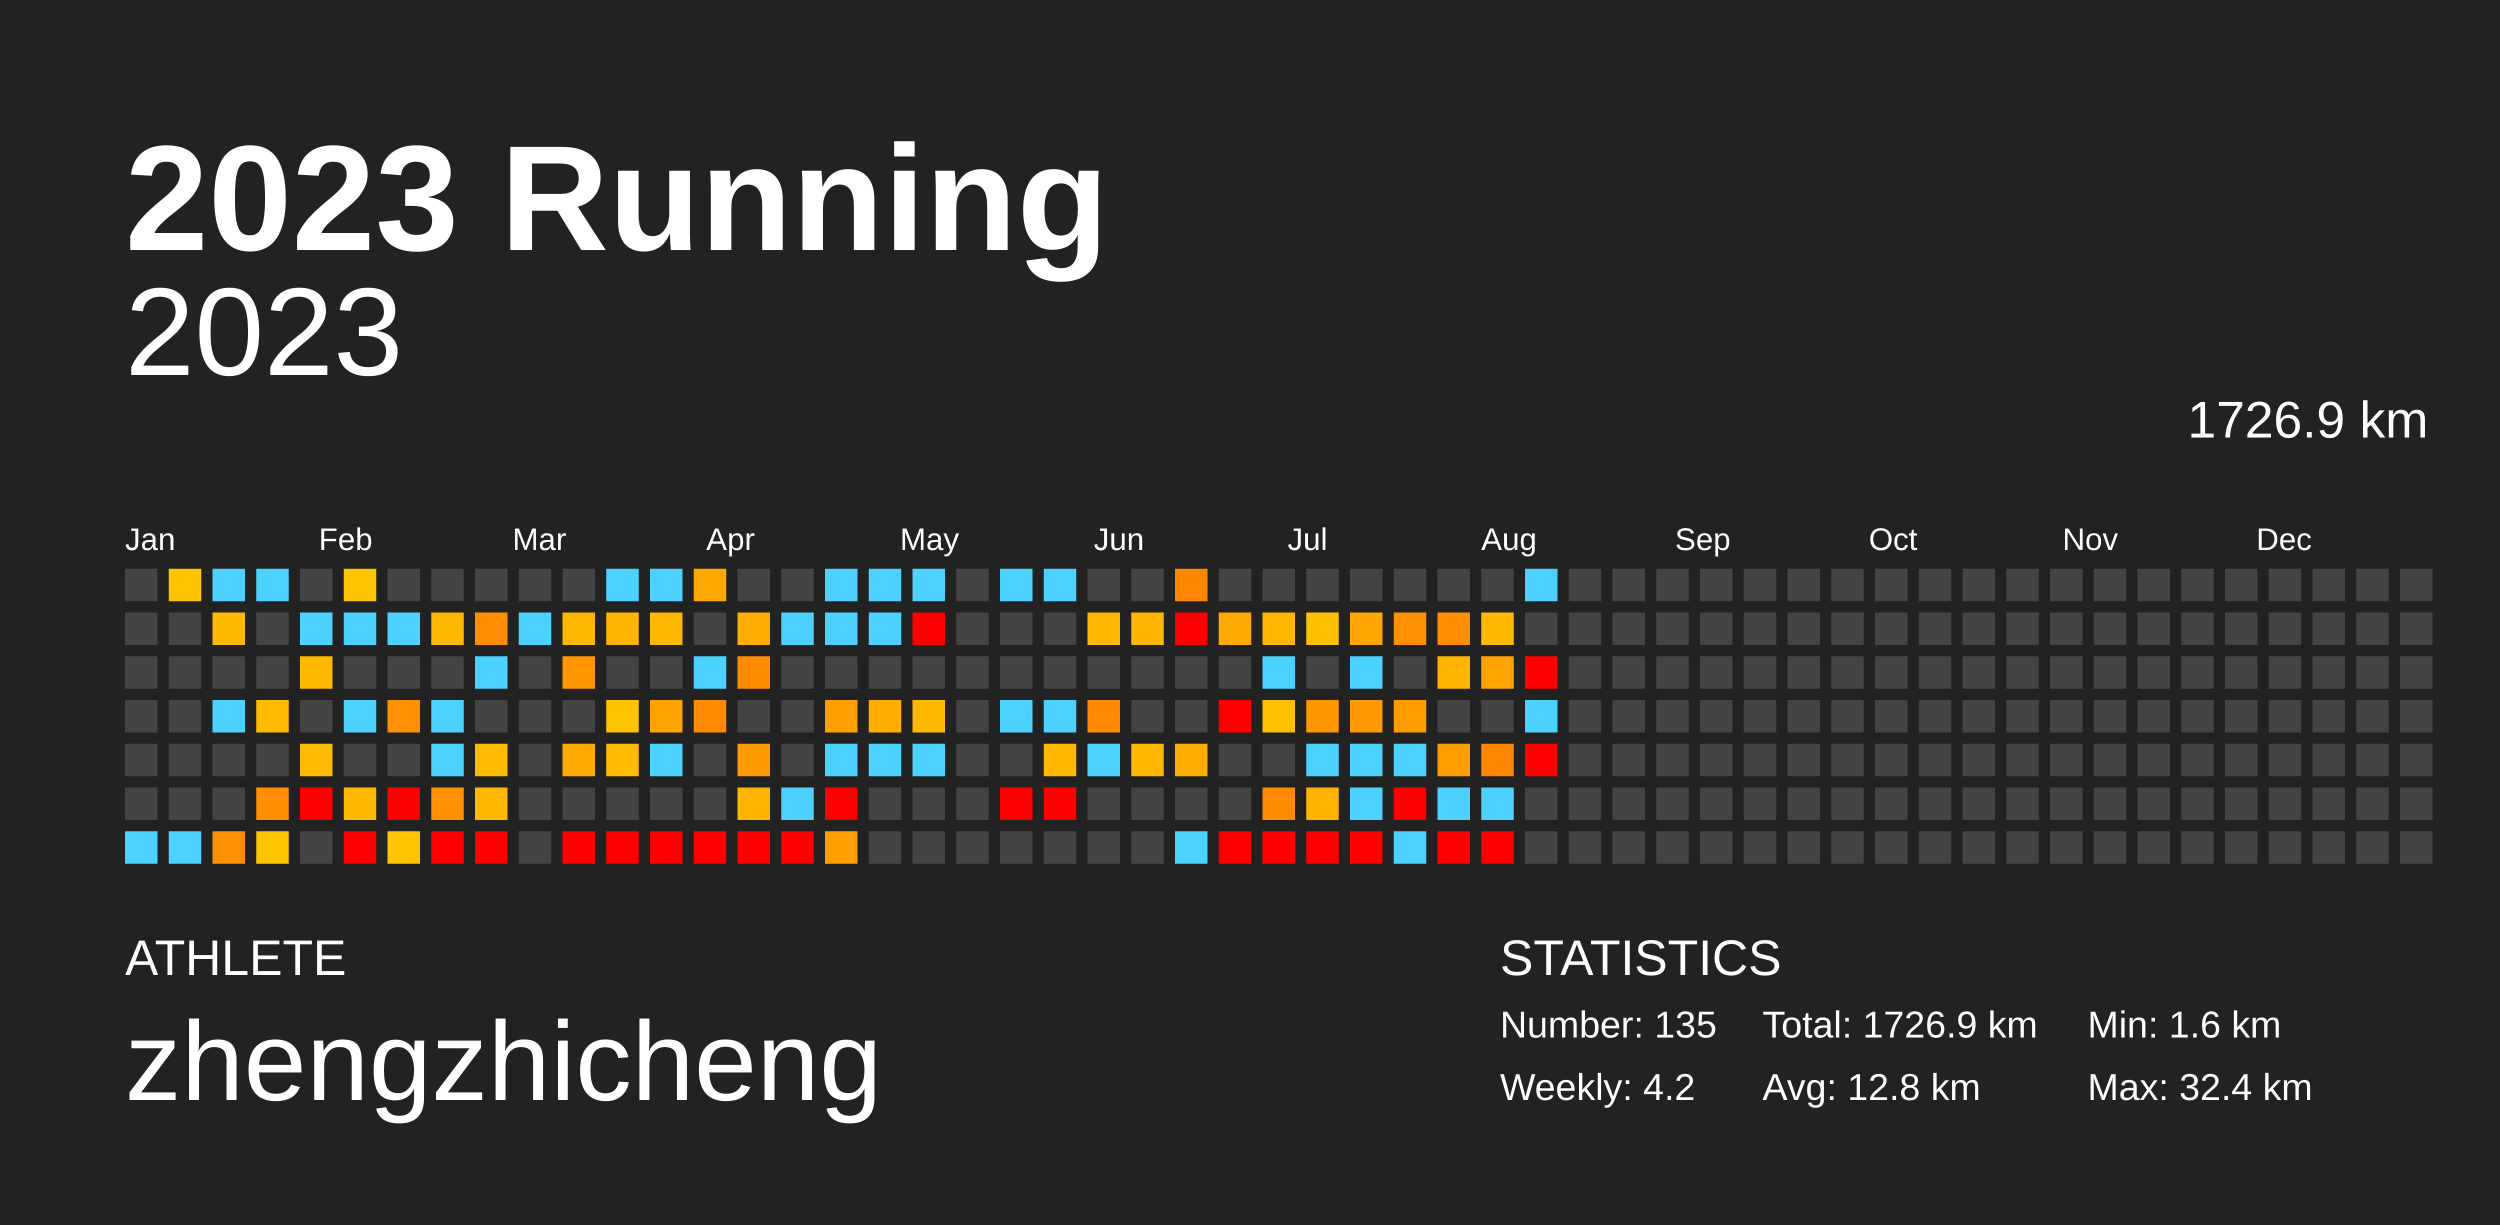
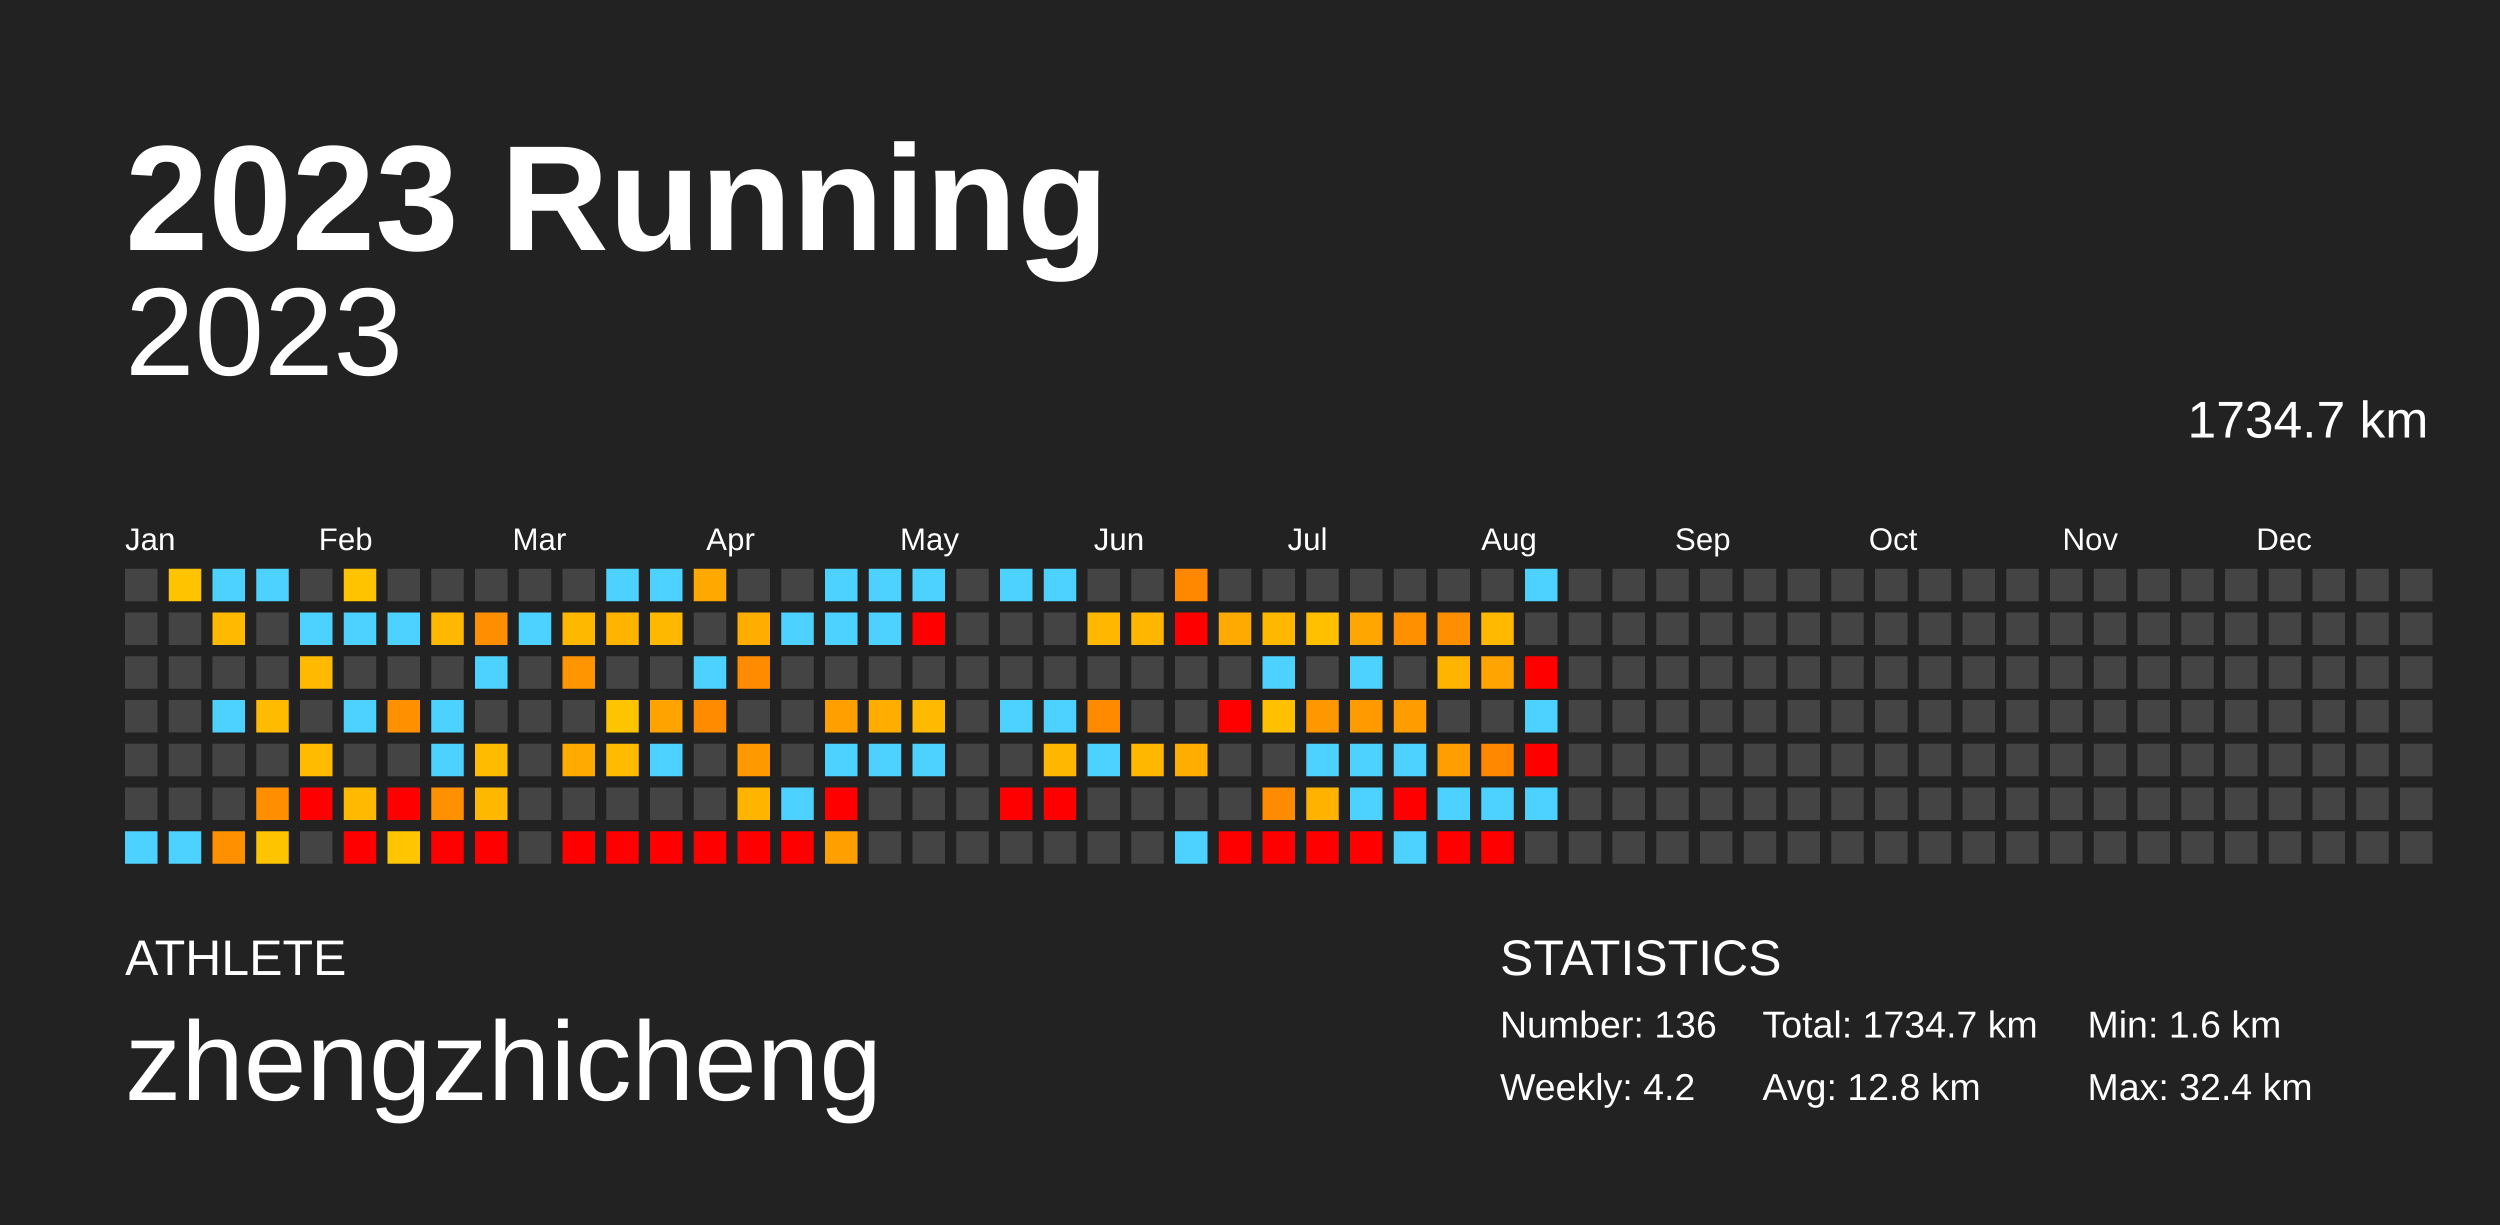
<svg xmlns="http://www.w3.org/2000/svg" baseProfile="full" height="98mm" version="1.1" viewBox="0,0,200,98" width="200mm">
  <defs />
  <rect fill="#222222" height="98" width="200" x="0" y="0" />
  <text fill="#FFFFFF" style="font-size:12px; font-family:Arial; font-weight:bold;" x="10" y="20">2023 Running</text>
  <text fill="#FFFFFF" style="font-size:4px; font-family:Arial" x="10" y="78">ATHLETE</text>
  <text fill="#FFFFFF" style="font-size:9px; font-family:Arial" x="10" y="88">zhengzhicheng</text>
  <text fill="#FFFFFF" style="font-size:4px; font-family:Arial" x="120" y="78">STATISTICS</text>
-   <text fill="#FFFFFF" style="font-size:3px; font-family:Arial" x="120" y="83">Number: 135</text>
+   <text fill="#FFFFFF" style="font-size:3px; font-family:Arial" x="120" y="83">Number: 136</text>
  <text fill="#FFFFFF" style="font-size:3px; font-family:Arial" x="120" y="88">Weekly: 4.2</text>
-   <text fill="#FFFFFF" style="font-size:3px; font-family:Arial" x="141" y="83">Total: 1726.9 km</text>
+   <text fill="#FFFFFF" style="font-size:3px; font-family:Arial" x="141" y="83">Total: 1734.7 km</text>
  <text fill="#FFFFFF" style="font-size:3px; font-family:Arial" x="141" y="88">Avg: 12.8 km</text>
  <text fill="#FFFFFF" style="font-size:3px; font-family:Arial" x="167" y="83">Min: 1.6 km</text>
  <text fill="#FFFFFF" style="font-size:3px; font-family:Arial" x="167" y="88">Max: 32.4 km</text>
  <text alignment-baseline="hanging" fill="#FFFFFF" style="font-size:10.0px; font-family:Arial;" x="10" y="30">2023</text>
-   <text alignment-baseline="hanging" fill="#FFFFFF" style="font-size:4.125px; font-family:Arial;" x="175" y="35">1726.9 km</text>
+   <text alignment-baseline="hanging" fill="#FFFFFF" style="font-size:4.125px; font-family:Arial;" x="175" y="35">1734.7 km</text>
  <text fill="#FFFFFF" style="font-size:2.5px; font-family:Arial" x="10.0" y="44">Jan</text>
  <text fill="#FFFFFF" style="font-size:2.5px; font-family:Arial" x="25.5" y="44">Feb</text>
  <text fill="#FFFFFF" style="font-size:2.5px; font-family:Arial" x="41.0" y="44">Mar</text>
  <text fill="#FFFFFF" style="font-size:2.5px; font-family:Arial" x="56.5" y="44">Apr</text>
  <text fill="#FFFFFF" style="font-size:2.5px; font-family:Arial" x="72.0" y="44">May</text>
  <text fill="#FFFFFF" style="font-size:2.5px; font-family:Arial" x="87.5" y="44">Jun</text>
  <text fill="#FFFFFF" style="font-size:2.5px; font-family:Arial" x="103.0" y="44">Jul</text>
  <text fill="#FFFFFF" style="font-size:2.5px; font-family:Arial" x="118.5" y="44">Aug</text>
  <text fill="#FFFFFF" style="font-size:2.5px; font-family:Arial" x="134.0" y="44">Sep</text>
  <text fill="#FFFFFF" style="font-size:2.5px; font-family:Arial" x="149.5" y="44">Oct</text>
  <text fill="#FFFFFF" style="font-size:2.5px; font-family:Arial" x="165.0" y="44">Nov</text>
  <text fill="#FFFFFF" style="font-size:2.5px; font-family:Arial" x="180.5" y="44">Dec</text>
  <rect fill="#444444" height="2.6" width="2.6" x="10.0" y="45.5" />
  <rect fill="#444444" height="2.6" width="2.6" x="10.0" y="49.0" />
  <rect fill="#444444" height="2.6" width="2.6" x="10.0" y="52.5" />
  <rect fill="#444444" height="2.6" width="2.6" x="10.0" y="56.0" />
  <rect fill="#444444" height="2.6" width="2.6" x="10.0" y="59.5" />
  <rect fill="#444444" height="2.6" width="2.6" x="10.0" y="63.0" />
  <rect fill="#4dd2ff" height="2.6" width="2.6" x="10.0" y="66.5" />
  <rect fill="#ffc300" height="2.6" width="2.6" x="13.5" y="45.5" />
  <rect fill="#444444" height="2.6" width="2.6" x="13.5" y="49.0" />
  <rect fill="#444444" height="2.6" width="2.6" x="13.5" y="52.5" />
  <rect fill="#444444" height="2.6" width="2.6" x="13.5" y="56.0" />
  <rect fill="#444444" height="2.6" width="2.6" x="13.5" y="59.5" />
  <rect fill="#444444" height="2.6" width="2.6" x="13.5" y="63.0" />
  <rect fill="#4dd2ff" height="2.6" width="2.6" x="13.5" y="66.5" />
  <rect fill="#4dd2ff" height="2.6" width="2.6" x="17.0" y="45.5" />
  <rect fill="#ffba00" height="2.6" width="2.6" x="17.0" y="49.0" />
  <rect fill="#444444" height="2.6" width="2.6" x="17.0" y="52.5" />
  <rect fill="#4dd2ff" height="2.6" width="2.6" x="17.0" y="56.0" />
  <rect fill="#444444" height="2.6" width="2.6" x="17.0" y="59.5" />
  <rect fill="#444444" height="2.6" width="2.6" x="17.0" y="63.0" />
  <rect fill="#ff9100" height="2.6" width="2.6" x="17.0" y="66.5" />
  <rect fill="#4dd2ff" height="2.6" width="2.6" x="20.5" y="45.5" />
  <rect fill="#444444" height="2.6" width="2.6" x="20.5" y="49.0" />
  <rect fill="#444444" height="2.6" width="2.6" x="20.5" y="52.5" />
  <rect fill="#ffbb00" height="2.6" width="2.6" x="20.5" y="56.0" />
  <rect fill="#444444" height="2.6" width="2.6" x="20.5" y="59.5" />
  <rect fill="#ff8f00" height="2.6" width="2.6" x="20.5" y="63.0" />
  <rect fill="#ffc400" height="2.6" width="2.6" x="20.5" y="66.5" />
  <rect fill="#444444" height="2.6" width="2.6" x="24.0" y="45.5" />
  <rect fill="#4dd2ff" height="2.6" width="2.6" x="24.0" y="49.0" />
  <rect fill="#ffba00" height="2.6" width="2.6" x="24.0" y="52.5" />
  <rect fill="#444444" height="2.6" width="2.6" x="24.0" y="56.0" />
  <rect fill="#ffbb00" height="2.6" width="2.6" x="24.0" y="59.5" />
  <rect fill="red" height="2.6" width="2.6" x="24.0" y="63.0" />
  <rect fill="#444444" height="2.6" width="2.6" x="24.0" y="66.5" />
  <rect fill="#ffc300" height="2.6" width="2.6" x="27.5" y="45.5" />
  <rect fill="#4dd2ff" height="2.6" width="2.6" x="27.5" y="49.0" />
  <rect fill="#444444" height="2.6" width="2.6" x="27.5" y="52.5" />
  <rect fill="#4dd2ff" height="2.6" width="2.6" x="27.5" y="56.0" />
  <rect fill="#444444" height="2.6" width="2.6" x="27.5" y="59.5" />
  <rect fill="#ffb900" height="2.6" width="2.6" x="27.5" y="63.0" />
  <rect fill="red" height="2.6" width="2.6" x="27.5" y="66.5" />
  <rect fill="#444444" height="2.6" width="2.6" x="31.0" y="45.5" />
  <rect fill="#4dd2ff" height="2.6" width="2.6" x="31.0" y="49.0" />
  <rect fill="#444444" height="2.6" width="2.6" x="31.0" y="52.5" />
  <rect fill="#ff9100" height="2.6" width="2.6" x="31.0" y="56.0" />
  <rect fill="#444444" height="2.6" width="2.6" x="31.0" y="59.5" />
  <rect fill="red" height="2.6" width="2.6" x="31.0" y="63.0" />
  <rect fill="#ffc600" height="2.6" width="2.6" x="31.0" y="66.5" />
  <rect fill="#444444" height="2.6" width="2.6" x="34.5" y="45.5" />
  <rect fill="#ffb800" height="2.6" width="2.6" x="34.5" y="49.0" />
  <rect fill="#444444" height="2.6" width="2.6" x="34.5" y="52.5" />
  <rect fill="#4dd2ff" height="2.6" width="2.6" x="34.5" y="56.0" />
  <rect fill="#4dd2ff" height="2.6" width="2.6" x="34.5" y="59.5" />
  <rect fill="#ff9100" height="2.6" width="2.6" x="34.5" y="63.0" />
  <rect fill="red" height="2.6" width="2.6" x="34.5" y="66.5" />
  <rect fill="#444444" height="2.6" width="2.6" x="38.0" y="45.5" />
  <rect fill="#ff8f00" height="2.6" width="2.6" x="38.0" y="49.0" />
  <rect fill="#4dd2ff" height="2.6" width="2.6" x="38.0" y="52.5" />
  <rect fill="#444444" height="2.6" width="2.6" x="38.0" y="56.0" />
  <rect fill="#ffbb00" height="2.6" width="2.6" x="38.0" y="59.5" />
  <rect fill="#ffb800" height="2.6" width="2.6" x="38.0" y="63.0" />
  <rect fill="red" height="2.6" width="2.6" x="38.0" y="66.5" />
  <rect fill="#444444" height="2.6" width="2.6" x="41.5" y="45.5" />
  <rect fill="#4dd2ff" height="2.6" width="2.6" x="41.5" y="49.0" />
  <rect fill="#444444" height="2.6" width="2.6" x="41.5" y="52.5" />
  <rect fill="#444444" height="2.6" width="2.6" x="41.5" y="56.0" />
  <rect fill="#444444" height="2.6" width="2.6" x="41.5" y="59.5" />
  <rect fill="#444444" height="2.6" width="2.6" x="41.5" y="63.0" />
  <rect fill="#444444" height="2.6" width="2.6" x="41.5" y="66.5" />
  <rect fill="#444444" height="2.6" width="2.6" x="45.0" y="45.5" />
  <rect fill="#ffb800" height="2.6" width="2.6" x="45.0" y="49.0" />
  <rect fill="#ff9500" height="2.6" width="2.6" x="45.0" y="52.5" />
  <rect fill="#444444" height="2.6" width="2.6" x="45.0" y="56.0" />
  <rect fill="#ffaa00" height="2.6" width="2.6" x="45.0" y="59.5" />
  <rect fill="#444444" height="2.6" width="2.6" x="45.0" y="63.0" />
  <rect fill="red" height="2.6" width="2.6" x="45.0" y="66.5" />
  <rect fill="#4dd2ff" height="2.6" width="2.6" x="48.5" y="45.5" />
  <rect fill="#ffb500" height="2.6" width="2.6" x="48.5" y="49.0" />
  <rect fill="#444444" height="2.6" width="2.6" x="48.5" y="52.5" />
  <rect fill="#ffc400" height="2.6" width="2.6" x="48.5" y="56.0" />
  <rect fill="#ffbb00" height="2.6" width="2.6" x="48.5" y="59.5" />
  <rect fill="#444444" height="2.6" width="2.6" x="48.5" y="63.0" />
  <rect fill="red" height="2.6" width="2.6" x="48.5" y="66.5" />
  <rect fill="#4dd2ff" height="2.6" width="2.6" x="52.0" y="45.5" />
  <rect fill="#ffb800" height="2.6" width="2.6" x="52.0" y="49.0" />
  <rect fill="#444444" height="2.6" width="2.6" x="52.0" y="52.5" />
  <rect fill="#ffa300" height="2.6" width="2.6" x="52.0" y="56.0" />
  <rect fill="#4dd2ff" height="2.6" width="2.6" x="52.0" y="59.5" />
  <rect fill="#444444" height="2.6" width="2.6" x="52.0" y="63.0" />
  <rect fill="red" height="2.6" width="2.6" x="52.0" y="66.5" />
  <rect fill="#ffa900" height="2.6" width="2.6" x="55.5" y="45.5" />
  <rect fill="#444444" height="2.6" width="2.6" x="55.5" y="49.0" />
  <rect fill="#4dd2ff" height="2.6" width="2.6" x="55.5" y="52.5" />
  <rect fill="#ff8c00" height="2.6" width="2.6" x="55.5" y="56.0" />
  <rect fill="#444444" height="2.6" width="2.6" x="55.5" y="59.5" />
  <rect fill="#444444" height="2.6" width="2.6" x="55.5" y="63.0" />
  <rect fill="red" height="2.6" width="2.6" x="55.5" y="66.5" />
  <rect fill="#444444" height="2.6" width="2.6" x="59.0" y="45.5" />
  <rect fill="#ffae00" height="2.6" width="2.6" x="59.0" y="49.0" />
  <rect fill="#ff8b00" height="2.6" width="2.6" x="59.0" y="52.5" />
  <rect fill="#444444" height="2.6" width="2.6" x="59.0" y="56.0" />
  <rect fill="#ff9900" height="2.6" width="2.6" x="59.0" y="59.5" />
  <rect fill="#ffb400" height="2.6" width="2.6" x="59.0" y="63.0" />
  <rect fill="red" height="2.6" width="2.6" x="59.0" y="66.5" />
  <rect fill="#444444" height="2.6" width="2.6" x="62.5" y="45.5" />
  <rect fill="#4dd2ff" height="2.6" width="2.6" x="62.5" y="49.0" />
  <rect fill="#444444" height="2.6" width="2.6" x="62.5" y="52.5" />
  <rect fill="#444444" height="2.6" width="2.6" x="62.5" y="56.0" />
  <rect fill="#444444" height="2.6" width="2.6" x="62.5" y="59.5" />
  <rect fill="#4dd2ff" height="2.6" width="2.6" x="62.5" y="63.0" />
  <rect fill="red" height="2.6" width="2.6" x="62.5" y="66.5" />
  <rect fill="#4dd2ff" height="2.6" width="2.6" x="66.0" y="45.5" />
  <rect fill="#4dd2ff" height="2.6" width="2.6" x="66.0" y="49.0" />
  <rect fill="#444444" height="2.6" width="2.6" x="66.0" y="52.5" />
  <rect fill="#ffa000" height="2.6" width="2.6" x="66.0" y="56.0" />
  <rect fill="#4dd2ff" height="2.6" width="2.6" x="66.0" y="59.5" />
  <rect fill="red" height="2.6" width="2.6" x="66.0" y="63.0" />
  <rect fill="#ff9f00" height="2.6" width="2.6" x="66.0" y="66.5" />
  <rect fill="#4dd2ff" height="2.6" width="2.6" x="69.5" y="45.5" />
  <rect fill="#4dd2ff" height="2.6" width="2.6" x="69.5" y="49.0" />
  <rect fill="#444444" height="2.6" width="2.6" x="69.5" y="52.5" />
  <rect fill="#ffae00" height="2.6" width="2.6" x="69.5" y="56.0" />
  <rect fill="#4dd2ff" height="2.6" width="2.6" x="69.5" y="59.5" />
  <rect fill="#444444" height="2.6" width="2.6" x="69.5" y="63.0" />
  <rect fill="#444444" height="2.6" width="2.6" x="69.5" y="66.5" />
  <rect fill="#4dd2ff" height="2.6" width="2.6" x="73.0" y="45.5" />
  <rect fill="red" height="2.6" width="2.6" x="73.0" y="49.0" />
  <rect fill="#444444" height="2.6" width="2.6" x="73.0" y="52.5" />
  <rect fill="#ffb900" height="2.6" width="2.6" x="73.0" y="56.0" />
  <rect fill="#4dd2ff" height="2.6" width="2.6" x="73.0" y="59.5" />
  <rect fill="#444444" height="2.6" width="2.6" x="73.0" y="63.0" />
  <rect fill="#444444" height="2.6" width="2.6" x="73.0" y="66.5" />
  <rect fill="#444444" height="2.6" width="2.6" x="76.5" y="45.5" />
  <rect fill="#444444" height="2.6" width="2.6" x="76.5" y="49.0" />
  <rect fill="#444444" height="2.6" width="2.6" x="76.5" y="52.5" />
  <rect fill="#444444" height="2.6" width="2.6" x="76.5" y="56.0" />
  <rect fill="#444444" height="2.6" width="2.6" x="76.5" y="59.5" />
  <rect fill="#444444" height="2.6" width="2.6" x="76.5" y="63.0" />
  <rect fill="#444444" height="2.6" width="2.6" x="76.5" y="66.5" />
  <rect fill="#4dd2ff" height="2.6" width="2.6" x="80.0" y="45.5" />
  <rect fill="#444444" height="2.6" width="2.6" x="80.0" y="49.0" />
  <rect fill="#444444" height="2.6" width="2.6" x="80.0" y="52.5" />
  <rect fill="#4dd2ff" height="2.6" width="2.6" x="80.0" y="56.0" />
  <rect fill="#444444" height="2.6" width="2.6" x="80.0" y="59.5" />
  <rect fill="red" height="2.6" width="2.6" x="80.0" y="63.0" />
  <rect fill="#444444" height="2.6" width="2.6" x="80.0" y="66.5" />
  <rect fill="#4dd2ff" height="2.6" width="2.6" x="83.5" y="45.5" />
  <rect fill="#444444" height="2.6" width="2.6" x="83.5" y="49.0" />
  <rect fill="#444444" height="2.6" width="2.6" x="83.5" y="52.5" />
  <rect fill="#4dd2ff" height="2.6" width="2.6" x="83.5" y="56.0" />
  <rect fill="#ffb700" height="2.6" width="2.6" x="83.5" y="59.5" />
  <rect fill="red" height="2.6" width="2.6" x="83.5" y="63.0" />
  <rect fill="#444444" height="2.6" width="2.6" x="83.5" y="66.5" />
  <rect fill="#444444" height="2.6" width="2.6" x="87.0" y="45.5" />
  <rect fill="#ffb700" height="2.6" width="2.6" x="87.0" y="49.0" />
  <rect fill="#444444" height="2.6" width="2.6" x="87.0" y="52.5" />
  <rect fill="#ff8a00" height="2.6" width="2.6" x="87.0" y="56.0" />
  <rect fill="#4dd2ff" height="2.6" width="2.6" x="87.0" y="59.5" />
  <rect fill="#444444" height="2.6" width="2.6" x="87.0" y="63.0" />
  <rect fill="#444444" height="2.6" width="2.6" x="87.0" y="66.5" />
  <rect fill="#444444" height="2.6" width="2.6" x="90.5" y="45.5" />
  <rect fill="#ffb600" height="2.6" width="2.6" x="90.5" y="49.0" />
  <rect fill="#444444" height="2.6" width="2.6" x="90.5" y="52.5" />
  <rect fill="#444444" height="2.6" width="2.6" x="90.5" y="56.0" />
  <rect fill="#ffb700" height="2.6" width="2.6" x="90.5" y="59.5" />
  <rect fill="#444444" height="2.6" width="2.6" x="90.5" y="63.0" />
  <rect fill="#444444" height="2.6" width="2.6" x="90.5" y="66.5" />
  <rect fill="#ff8800" height="2.6" width="2.6" x="94.0" y="45.5" />
  <rect fill="red" height="2.6" width="2.6" x="94.0" y="49.0" />
  <rect fill="#444444" height="2.6" width="2.6" x="94.0" y="52.5" />
  <rect fill="#444444" height="2.6" width="2.6" x="94.0" y="56.0" />
  <rect fill="#ffae00" height="2.6" width="2.6" x="94.0" y="59.5" />
  <rect fill="#444444" height="2.6" width="2.6" x="94.0" y="63.0" />
  <rect fill="#4dd2ff" height="2.6" width="2.6" x="94.0" y="66.5" />
  <rect fill="#444444" height="2.6" width="2.6" x="97.5" y="45.5" />
  <rect fill="#ffaa00" height="2.6" width="2.6" x="97.5" y="49.0" />
  <rect fill="#444444" height="2.6" width="2.6" x="97.5" y="52.5" />
  <rect fill="red" height="2.6" width="2.6" x="97.5" y="56.0" />
  <rect fill="#444444" height="2.6" width="2.6" x="97.5" y="59.5" />
  <rect fill="#444444" height="2.6" width="2.6" x="97.5" y="63.0" />
  <rect fill="red" height="2.6" width="2.6" x="97.5" y="66.5" />
  <rect fill="#444444" height="2.6" width="2.6" x="101.0" y="45.5" />
  <rect fill="#ffb700" height="2.6" width="2.6" x="101.0" y="49.0" />
  <rect fill="#4dd2ff" height="2.6" width="2.6" x="101.0" y="52.5" />
  <rect fill="#ffc000" height="2.6" width="2.6" x="101.0" y="56.0" />
  <rect fill="#444444" height="2.6" width="2.6" x="101.0" y="59.5" />
  <rect fill="#ff8c00" height="2.6" width="2.6" x="101.0" y="63.0" />
  <rect fill="red" height="2.6" width="2.6" x="101.0" y="66.5" />
  <rect fill="#444444" height="2.6" width="2.6" x="104.5" y="45.5" />
  <rect fill="#ffc000" height="2.6" width="2.6" x="104.5" y="49.0" />
  <rect fill="#444444" height="2.6" width="2.6" x="104.5" y="52.5" />
  <rect fill="#ff9800" height="2.6" width="2.6" x="104.5" y="56.0" />
  <rect fill="#4dd2ff" height="2.6" width="2.6" x="104.5" y="59.5" />
  <rect fill="#ffb300" height="2.6" width="2.6" x="104.5" y="63.0" />
  <rect fill="red" height="2.6" width="2.6" x="104.5" y="66.5" />
  <rect fill="#444444" height="2.6" width="2.6" x="108.0" y="45.5" />
  <rect fill="#ffa600" height="2.6" width="2.6" x="108.0" y="49.0" />
  <rect fill="#4dd2ff" height="2.6" width="2.6" x="108.0" y="52.5" />
  <rect fill="#ff9a00" height="2.6" width="2.6" x="108.0" y="56.0" />
  <rect fill="#4dd2ff" height="2.6" width="2.6" x="108.0" y="59.5" />
  <rect fill="#4dd2ff" height="2.6" width="2.6" x="108.0" y="63.0" />
  <rect fill="red" height="2.6" width="2.6" x="108.0" y="66.5" />
  <rect fill="#444444" height="2.6" width="2.6" x="111.5" y="45.5" />
  <rect fill="#ff9000" height="2.6" width="2.6" x="111.5" y="49.0" />
  <rect fill="#444444" height="2.6" width="2.6" x="111.5" y="52.5" />
  <rect fill="#ff9c00" height="2.6" width="2.6" x="111.5" y="56.0" />
  <rect fill="#4dd2ff" height="2.6" width="2.6" x="111.5" y="59.5" />
  <rect fill="red" height="2.6" width="2.6" x="111.5" y="63.0" />
  <rect fill="#4dd2ff" height="2.6" width="2.6" x="111.5" y="66.5" />
  <rect fill="#444444" height="2.6" width="2.6" x="115.0" y="45.5" />
  <rect fill="#ff8e00" height="2.6" width="2.6" x="115.0" y="49.0" />
  <rect fill="#ffb500" height="2.6" width="2.6" x="115.0" y="52.5" />
  <rect fill="#444444" height="2.6" width="2.6" x="115.0" y="56.0" />
  <rect fill="#ff9e00" height="2.6" width="2.6" x="115.0" y="59.5" />
  <rect fill="#4dd2ff" height="2.6" width="2.6" x="115.0" y="63.0" />
  <rect fill="red" height="2.6" width="2.6" x="115.0" y="66.5" />
  <rect fill="#444444" height="2.6" width="2.6" x="118.5" y="45.5" />
  <rect fill="#ffb900" height="2.6" width="2.6" x="118.5" y="49.0" />
  <rect fill="#ffa400" height="2.6" width="2.6" x="118.5" y="52.5" />
  <rect fill="#444444" height="2.6" width="2.6" x="118.5" y="56.0" />
  <rect fill="#ff8800" height="2.6" width="2.6" x="118.5" y="59.5" />
  <rect fill="#4dd2ff" height="2.6" width="2.6" x="118.5" y="63.0" />
  <rect fill="red" height="2.6" width="2.6" x="118.5" y="66.5" />
  <rect fill="#4dd2ff" height="2.6" width="2.6" x="122.0" y="45.5" />
  <rect fill="#444444" height="2.6" width="2.6" x="122.0" y="49.0" />
  <rect fill="red" height="2.6" width="2.6" x="122.0" y="52.5" />
  <rect fill="#4dd2ff" height="2.6" width="2.6" x="122.0" y="56.0" />
  <rect fill="red" height="2.6" width="2.6" x="122.0" y="59.5" />
-   <rect fill="#444444" height="2.6" width="2.6" x="122.0" y="63.0" />
+   <rect fill="#4dd2ff" height="2.6" width="2.6" x="122.0" y="63.0" />
  <rect fill="#444444" height="2.6" width="2.6" x="122.0" y="66.5" />
  <rect fill="#444444" height="2.6" width="2.6" x="125.5" y="45.5" />
  <rect fill="#444444" height="2.6" width="2.6" x="125.5" y="49.0" />
  <rect fill="#444444" height="2.6" width="2.6" x="125.5" y="52.5" />
  <rect fill="#444444" height="2.6" width="2.6" x="125.5" y="56.0" />
  <rect fill="#444444" height="2.6" width="2.6" x="125.5" y="59.5" />
  <rect fill="#444444" height="2.6" width="2.6" x="125.5" y="63.0" />
  <rect fill="#444444" height="2.6" width="2.6" x="125.5" y="66.5" />
  <rect fill="#444444" height="2.6" width="2.6" x="129.0" y="45.5" />
  <rect fill="#444444" height="2.6" width="2.6" x="129.0" y="49.0" />
  <rect fill="#444444" height="2.6" width="2.6" x="129.0" y="52.5" />
  <rect fill="#444444" height="2.6" width="2.6" x="129.0" y="56.0" />
  <rect fill="#444444" height="2.6" width="2.6" x="129.0" y="59.5" />
  <rect fill="#444444" height="2.6" width="2.6" x="129.0" y="63.0" />
  <rect fill="#444444" height="2.6" width="2.6" x="129.0" y="66.5" />
  <rect fill="#444444" height="2.6" width="2.6" x="132.5" y="45.5" />
  <rect fill="#444444" height="2.6" width="2.6" x="132.5" y="49.0" />
  <rect fill="#444444" height="2.6" width="2.6" x="132.5" y="52.5" />
  <rect fill="#444444" height="2.6" width="2.6" x="132.5" y="56.0" />
  <rect fill="#444444" height="2.6" width="2.6" x="132.5" y="59.5" />
  <rect fill="#444444" height="2.6" width="2.6" x="132.5" y="63.0" />
  <rect fill="#444444" height="2.6" width="2.6" x="132.5" y="66.5" />
  <rect fill="#444444" height="2.6" width="2.6" x="136.0" y="45.5" />
  <rect fill="#444444" height="2.6" width="2.6" x="136.0" y="49.0" />
  <rect fill="#444444" height="2.6" width="2.6" x="136.0" y="52.5" />
  <rect fill="#444444" height="2.6" width="2.6" x="136.0" y="56.0" />
  <rect fill="#444444" height="2.6" width="2.6" x="136.0" y="59.5" />
  <rect fill="#444444" height="2.6" width="2.6" x="136.0" y="63.0" />
  <rect fill="#444444" height="2.6" width="2.6" x="136.0" y="66.5" />
  <rect fill="#444444" height="2.6" width="2.6" x="139.5" y="45.5" />
  <rect fill="#444444" height="2.6" width="2.6" x="139.5" y="49.0" />
  <rect fill="#444444" height="2.6" width="2.6" x="139.5" y="52.5" />
  <rect fill="#444444" height="2.6" width="2.6" x="139.5" y="56.0" />
  <rect fill="#444444" height="2.6" width="2.6" x="139.5" y="59.5" />
  <rect fill="#444444" height="2.6" width="2.6" x="139.5" y="63.0" />
  <rect fill="#444444" height="2.6" width="2.6" x="139.5" y="66.5" />
  <rect fill="#444444" height="2.6" width="2.6" x="143.0" y="45.5" />
  <rect fill="#444444" height="2.6" width="2.6" x="143.0" y="49.0" />
  <rect fill="#444444" height="2.6" width="2.6" x="143.0" y="52.5" />
  <rect fill="#444444" height="2.6" width="2.6" x="143.0" y="56.0" />
  <rect fill="#444444" height="2.6" width="2.6" x="143.0" y="59.5" />
  <rect fill="#444444" height="2.6" width="2.6" x="143.0" y="63.0" />
  <rect fill="#444444" height="2.6" width="2.6" x="143.0" y="66.5" />
  <rect fill="#444444" height="2.6" width="2.6" x="146.5" y="45.5" />
  <rect fill="#444444" height="2.6" width="2.6" x="146.5" y="49.0" />
  <rect fill="#444444" height="2.6" width="2.6" x="146.5" y="52.5" />
  <rect fill="#444444" height="2.6" width="2.6" x="146.5" y="56.0" />
  <rect fill="#444444" height="2.6" width="2.6" x="146.5" y="59.5" />
  <rect fill="#444444" height="2.6" width="2.6" x="146.5" y="63.0" />
  <rect fill="#444444" height="2.6" width="2.6" x="146.5" y="66.5" />
  <rect fill="#444444" height="2.6" width="2.6" x="150.0" y="45.5" />
  <rect fill="#444444" height="2.6" width="2.6" x="150.0" y="49.0" />
  <rect fill="#444444" height="2.6" width="2.6" x="150.0" y="52.5" />
  <rect fill="#444444" height="2.6" width="2.6" x="150.0" y="56.0" />
  <rect fill="#444444" height="2.6" width="2.6" x="150.0" y="59.5" />
  <rect fill="#444444" height="2.6" width="2.6" x="150.0" y="63.0" />
  <rect fill="#444444" height="2.6" width="2.6" x="150.0" y="66.5" />
  <rect fill="#444444" height="2.6" width="2.6" x="153.5" y="45.5" />
  <rect fill="#444444" height="2.6" width="2.6" x="153.5" y="49.0" />
  <rect fill="#444444" height="2.6" width="2.6" x="153.5" y="52.5" />
  <rect fill="#444444" height="2.6" width="2.6" x="153.5" y="56.0" />
  <rect fill="#444444" height="2.6" width="2.6" x="153.5" y="59.5" />
  <rect fill="#444444" height="2.6" width="2.6" x="153.5" y="63.0" />
  <rect fill="#444444" height="2.6" width="2.6" x="153.5" y="66.5" />
  <rect fill="#444444" height="2.6" width="2.6" x="157.0" y="45.5" />
  <rect fill="#444444" height="2.6" width="2.6" x="157.0" y="49.0" />
  <rect fill="#444444" height="2.6" width="2.6" x="157.0" y="52.5" />
  <rect fill="#444444" height="2.6" width="2.6" x="157.0" y="56.0" />
  <rect fill="#444444" height="2.6" width="2.6" x="157.0" y="59.5" />
  <rect fill="#444444" height="2.6" width="2.6" x="157.0" y="63.0" />
  <rect fill="#444444" height="2.6" width="2.6" x="157.0" y="66.5" />
  <rect fill="#444444" height="2.6" width="2.6" x="160.5" y="45.5" />
  <rect fill="#444444" height="2.6" width="2.6" x="160.5" y="49.0" />
  <rect fill="#444444" height="2.6" width="2.6" x="160.5" y="52.5" />
  <rect fill="#444444" height="2.6" width="2.6" x="160.5" y="56.0" />
  <rect fill="#444444" height="2.6" width="2.6" x="160.5" y="59.5" />
  <rect fill="#444444" height="2.6" width="2.6" x="160.5" y="63.0" />
  <rect fill="#444444" height="2.6" width="2.6" x="160.5" y="66.5" />
  <rect fill="#444444" height="2.6" width="2.6" x="164.0" y="45.5" />
  <rect fill="#444444" height="2.6" width="2.6" x="164.0" y="49.0" />
  <rect fill="#444444" height="2.6" width="2.6" x="164.0" y="52.5" />
  <rect fill="#444444" height="2.6" width="2.6" x="164.0" y="56.0" />
  <rect fill="#444444" height="2.6" width="2.6" x="164.0" y="59.5" />
  <rect fill="#444444" height="2.6" width="2.6" x="164.0" y="63.0" />
  <rect fill="#444444" height="2.6" width="2.6" x="164.0" y="66.5" />
  <rect fill="#444444" height="2.6" width="2.6" x="167.5" y="45.5" />
  <rect fill="#444444" height="2.6" width="2.6" x="167.5" y="49.0" />
  <rect fill="#444444" height="2.6" width="2.6" x="167.5" y="52.5" />
  <rect fill="#444444" height="2.6" width="2.6" x="167.5" y="56.0" />
  <rect fill="#444444" height="2.6" width="2.6" x="167.5" y="59.5" />
  <rect fill="#444444" height="2.6" width="2.6" x="167.5" y="63.0" />
  <rect fill="#444444" height="2.6" width="2.6" x="167.5" y="66.5" />
  <rect fill="#444444" height="2.6" width="2.6" x="171.0" y="45.5" />
  <rect fill="#444444" height="2.6" width="2.6" x="171.0" y="49.0" />
  <rect fill="#444444" height="2.6" width="2.6" x="171.0" y="52.5" />
  <rect fill="#444444" height="2.6" width="2.6" x="171.0" y="56.0" />
  <rect fill="#444444" height="2.6" width="2.6" x="171.0" y="59.5" />
  <rect fill="#444444" height="2.6" width="2.6" x="171.0" y="63.0" />
  <rect fill="#444444" height="2.6" width="2.6" x="171.0" y="66.5" />
  <rect fill="#444444" height="2.6" width="2.6" x="174.5" y="45.5" />
  <rect fill="#444444" height="2.6" width="2.6" x="174.5" y="49.0" />
  <rect fill="#444444" height="2.6" width="2.6" x="174.5" y="52.5" />
  <rect fill="#444444" height="2.6" width="2.6" x="174.5" y="56.0" />
  <rect fill="#444444" height="2.6" width="2.6" x="174.5" y="59.5" />
  <rect fill="#444444" height="2.6" width="2.6" x="174.5" y="63.0" />
  <rect fill="#444444" height="2.6" width="2.6" x="174.5" y="66.5" />
  <rect fill="#444444" height="2.6" width="2.6" x="178.0" y="45.5" />
  <rect fill="#444444" height="2.6" width="2.6" x="178.0" y="49.0" />
  <rect fill="#444444" height="2.6" width="2.6" x="178.0" y="52.5" />
  <rect fill="#444444" height="2.6" width="2.6" x="178.0" y="56.0" />
  <rect fill="#444444" height="2.6" width="2.6" x="178.0" y="59.5" />
  <rect fill="#444444" height="2.6" width="2.6" x="178.0" y="63.0" />
  <rect fill="#444444" height="2.6" width="2.6" x="178.0" y="66.5" />
  <rect fill="#444444" height="2.6" width="2.6" x="181.5" y="45.5" />
  <rect fill="#444444" height="2.6" width="2.6" x="181.5" y="49.0" />
  <rect fill="#444444" height="2.6" width="2.6" x="181.5" y="52.5" />
  <rect fill="#444444" height="2.6" width="2.6" x="181.5" y="56.0" />
  <rect fill="#444444" height="2.6" width="2.6" x="181.5" y="59.5" />
  <rect fill="#444444" height="2.6" width="2.6" x="181.5" y="63.0" />
  <rect fill="#444444" height="2.6" width="2.6" x="181.5" y="66.5" />
  <rect fill="#444444" height="2.6" width="2.6" x="185.0" y="45.5" />
  <rect fill="#444444" height="2.6" width="2.6" x="185.0" y="49.0" />
  <rect fill="#444444" height="2.6" width="2.6" x="185.0" y="52.5" />
  <rect fill="#444444" height="2.6" width="2.6" x="185.0" y="56.0" />
  <rect fill="#444444" height="2.6" width="2.6" x="185.0" y="59.5" />
  <rect fill="#444444" height="2.6" width="2.6" x="185.0" y="63.0" />
  <rect fill="#444444" height="2.6" width="2.6" x="185.0" y="66.5" />
  <rect fill="#444444" height="2.6" width="2.6" x="188.5" y="45.5" />
  <rect fill="#444444" height="2.6" width="2.6" x="188.5" y="49.0" />
  <rect fill="#444444" height="2.6" width="2.6" x="188.5" y="52.5" />
  <rect fill="#444444" height="2.6" width="2.6" x="188.5" y="56.0" />
  <rect fill="#444444" height="2.6" width="2.6" x="188.5" y="59.5" />
  <rect fill="#444444" height="2.6" width="2.6" x="188.5" y="63.0" />
  <rect fill="#444444" height="2.6" width="2.6" x="188.5" y="66.5" />
  <rect fill="#444444" height="2.6" width="2.6" x="192.0" y="45.5" />
  <rect fill="#444444" height="2.6" width="2.6" x="192.0" y="49.0" />
  <rect fill="#444444" height="2.6" width="2.6" x="192.0" y="52.5" />
  <rect fill="#444444" height="2.6" width="2.6" x="192.0" y="56.0" />
  <rect fill="#444444" height="2.6" width="2.6" x="192.0" y="59.5" />
  <rect fill="#444444" height="2.6" width="2.6" x="192.0" y="63.0" />
  <rect fill="#444444" height="2.6" width="2.6" x="192.0" y="66.5" />
</svg>
